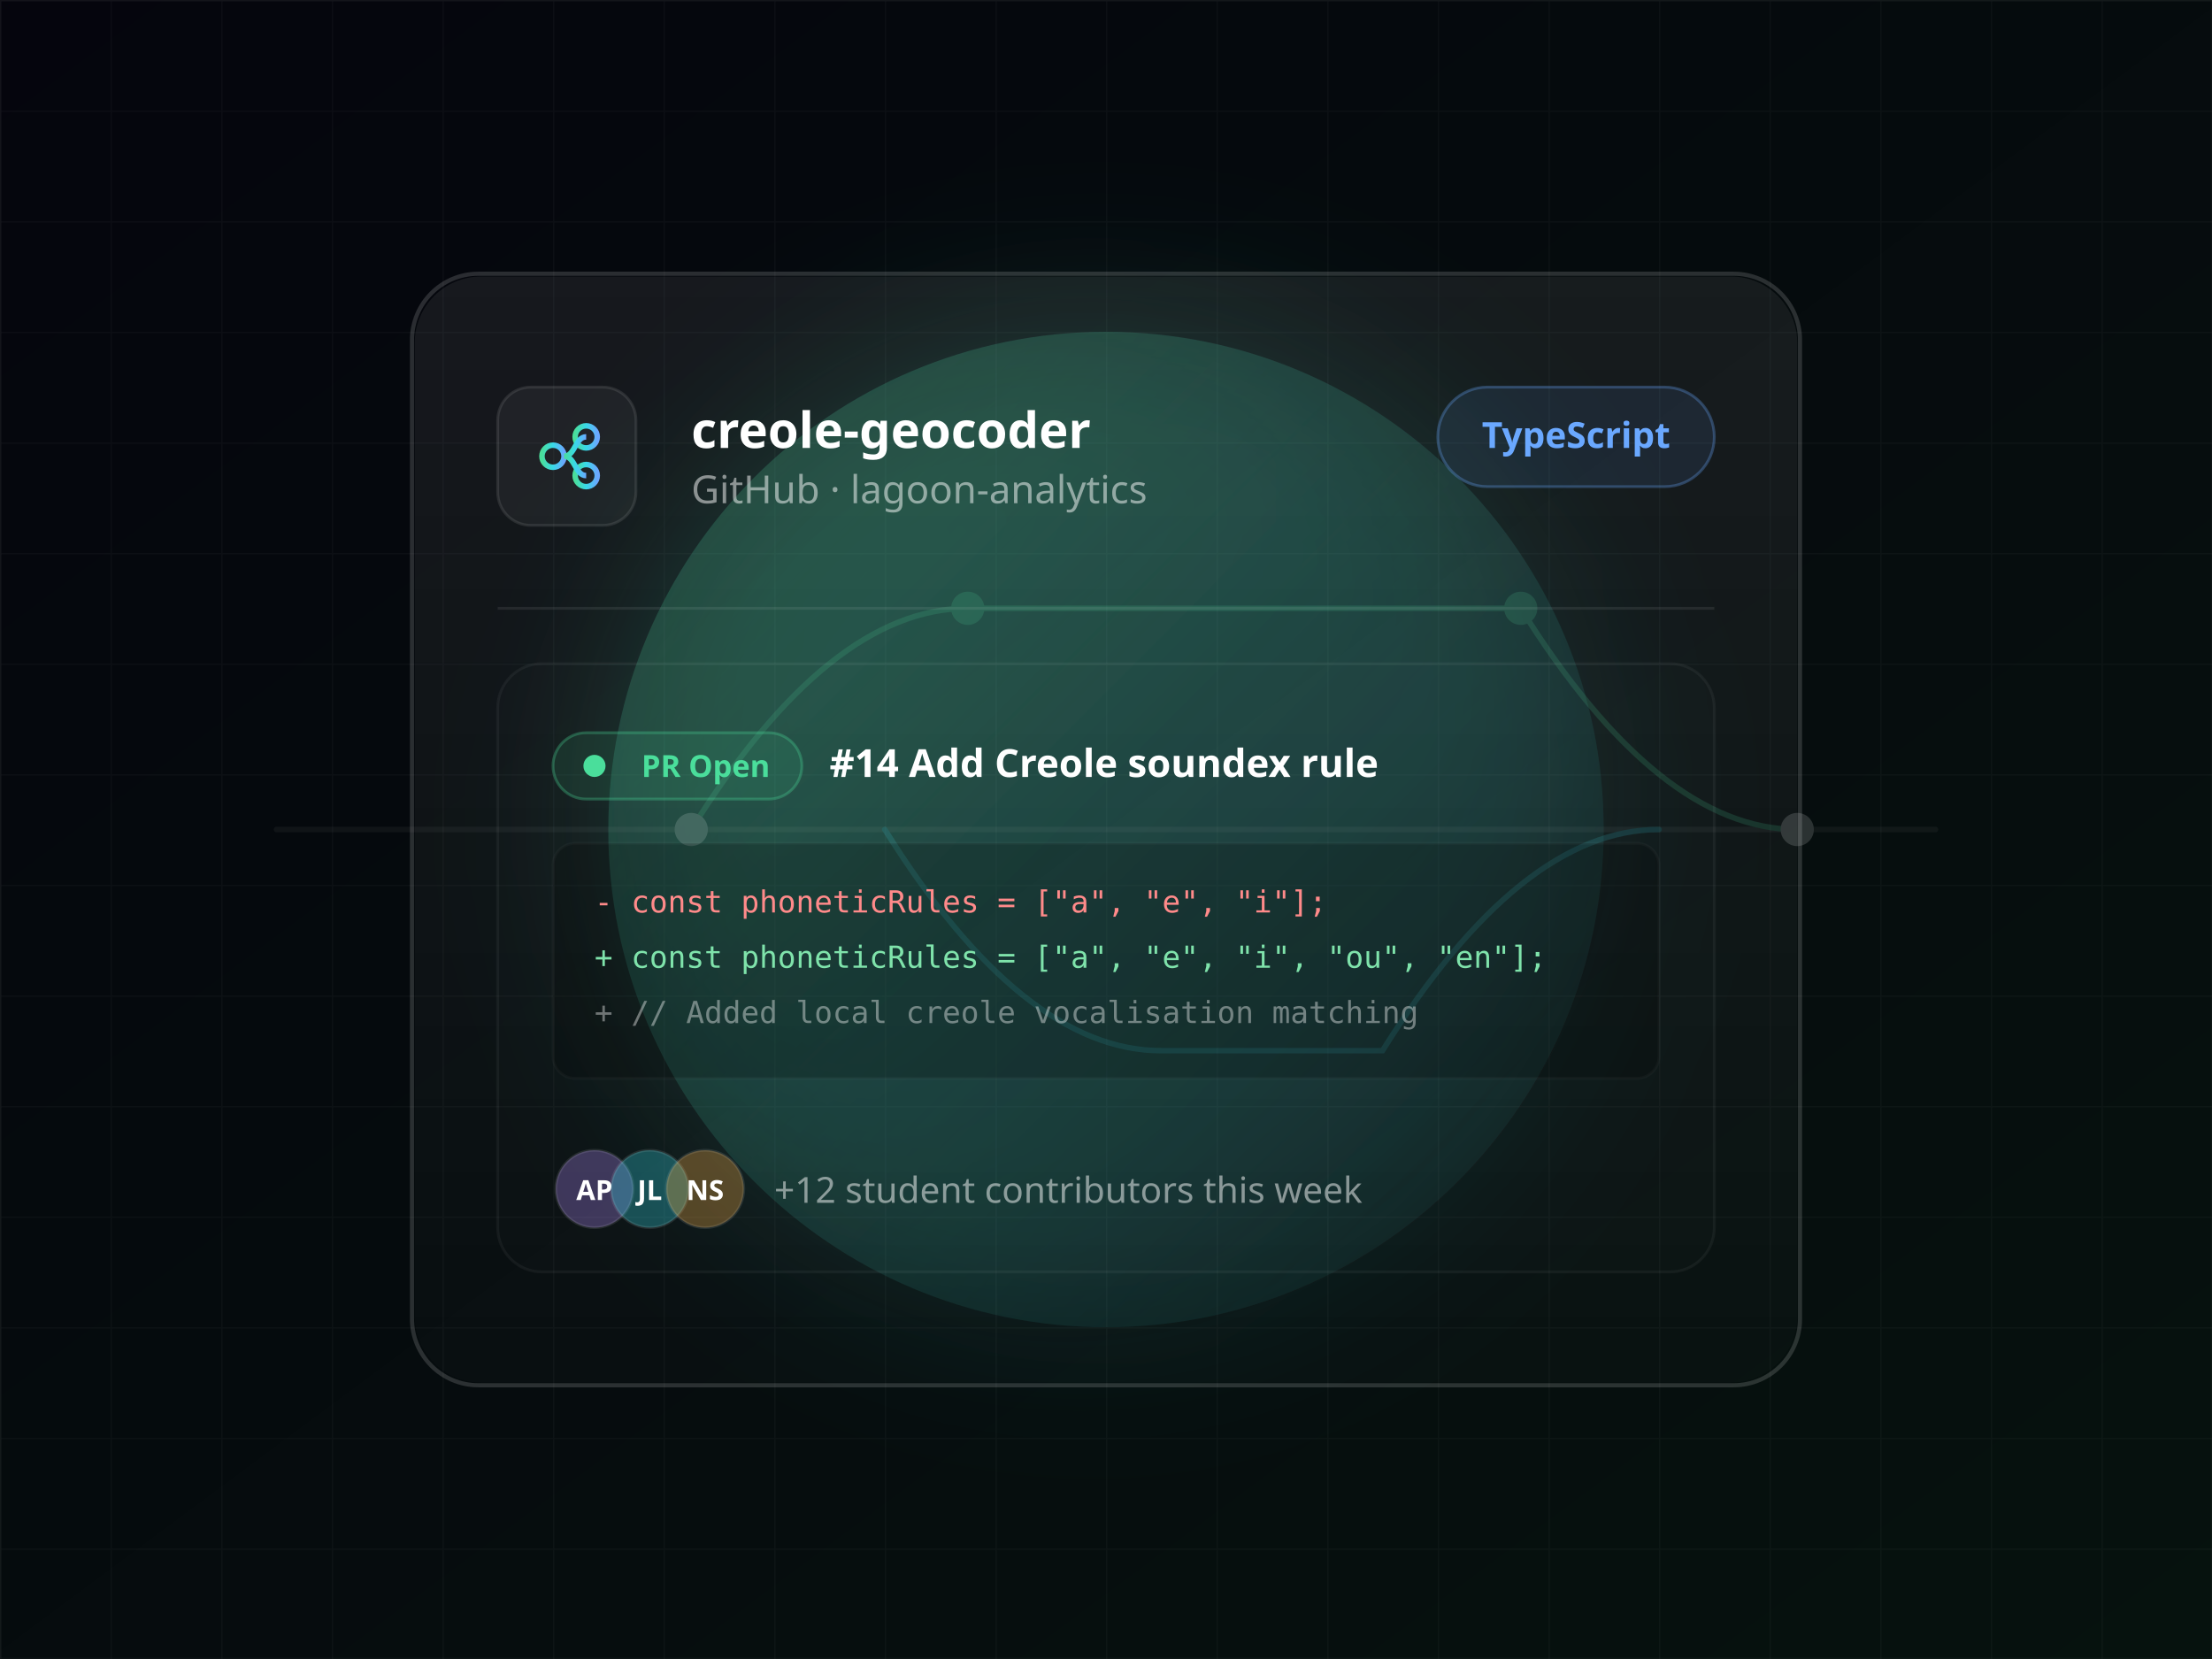
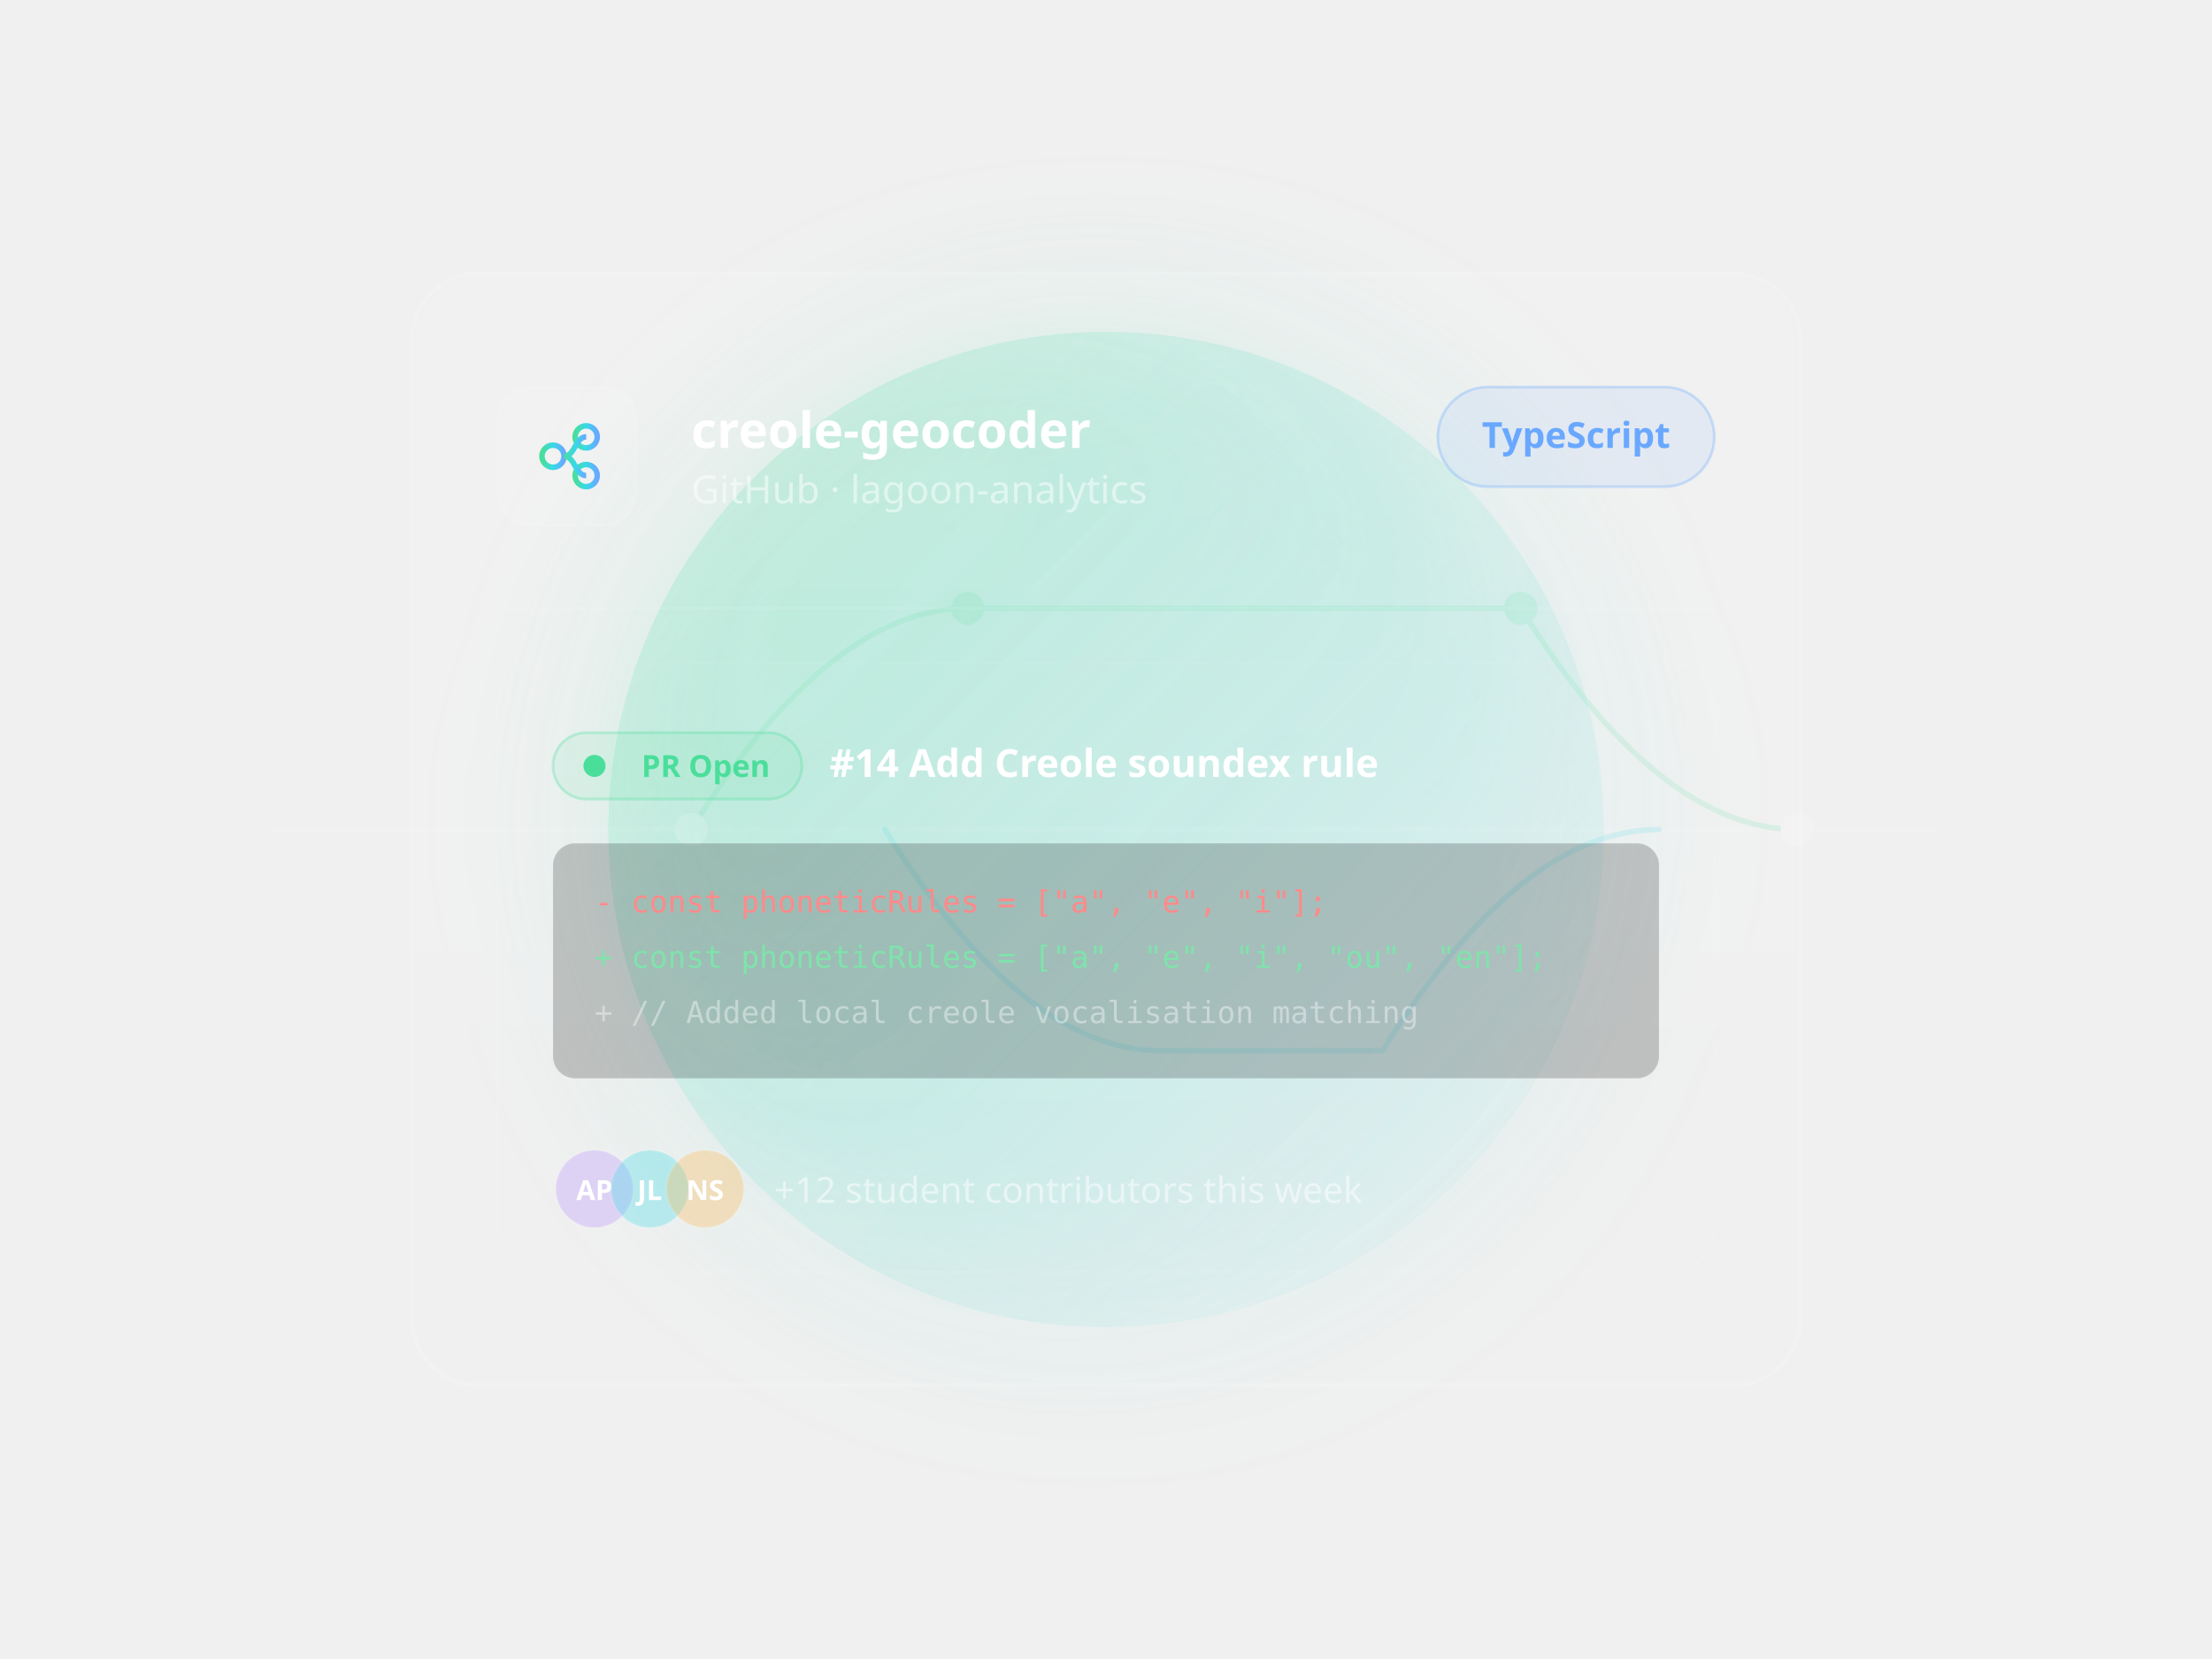
<svg xmlns="http://www.w3.org/2000/svg" viewBox="0 0 800 600" width="100%" height="100%">
  <defs>
    <linearGradient id="bgGrad" x1="0%" y1="0%" x2="100%" y2="100%">
      <stop offset="0%" stop-color="#05050d" />
      <stop offset="100%" stop-color="#06120e" />
    </linearGradient>
    <linearGradient id="palmGrad" x1="0%" y1="0%" x2="100%" y2="0%">
      <stop offset="0%" stop-color="#4ade9b" />
      <stop offset="50%" stop-color="#38d9e8" />
      <stop offset="100%" stop-color="#6aa8ff" />
    </linearGradient>
    <linearGradient id="glowGrad" x1="0%" y1="0%" x2="100%" y2="100%">
      <stop offset="0%" stop-color="rgba(74, 222, 155, 0.4)" />
      <stop offset="100%" stop-color="rgba(56, 217, 232, 0.05)" />
    </linearGradient>
    <linearGradient id="cardGrad" x1="0%" y1="0%" x2="0%" y2="100%">
      <stop offset="0%" stop-color="rgba(255, 255, 255, 0.07)" />
      <stop offset="100%" stop-color="rgba(255, 255, 255, 0.01)" />
    </linearGradient>
    <filter id="glow" x="-20%" y="-20%" width="140%" height="140%">
      <feGaussianBlur stdDeviation="30" result="blur" />
      <feComposite in="SourceGraphic" in2="blur" operator="over" />
    </filter>
  </defs>
-   <rect width="100%" height="100%" fill="url(#bgGrad)" />
+   <rect width="100%" height="100%" fill="transparent" />
  <g stroke="rgba(255, 255, 255, 0.03)" stroke-width="1">
    <pattern id="grid" width="40" height="40" patternUnits="userSpaceOnUse">
      <path d="M 40 0 L 0 0 0 40" fill="none" />
    </pattern>
    <rect width="100%" height="100%" fill="url(#grid)" />
  </g>
  <circle cx="400" cy="300" r="180" fill="url(#glowGrad)" filter="url(#glow)" opacity="0.6" />
  <g opacity="0.15" stroke-width="2" stroke-linecap="round">
    <path d="M 100 300 H 700" stroke="rgba(255, 255, 255, 0.3)" />
    <path d="M 250 300 Q 300 220 350 220 H 550 Q 600 300 650 300" stroke="#4ade9b" fill="none" />
    <path d="M 320 300 Q 370 380 420 380 H 500 Q 550 300 600 300" stroke="#38d9e8" fill="none" />
    <circle cx="250" cy="300" r="6" fill="#ffffff" />
    <circle cx="350" cy="220" r="6" fill="#4ade9b" />
    <circle cx="550" cy="220" r="6" fill="#4ade9b" />
    <circle cx="650" cy="300" r="6" fill="#ffffff" />
  </g>
  <g transform="translate(150, 100)">
    <rect x="-1" y="-1" width="502" height="402" rx="24" fill="none" stroke="rgba(255, 255, 255, 0.15)" stroke-width="1.5" />
    <rect width="500" height="400" rx="24" fill="url(#cardGrad)" />
    <g transform="translate(30, 40)">
      <rect width="50" height="50" rx="12" fill="rgba(255, 255, 255, 0.05)" stroke="rgba(255, 255, 255, 0.1)" stroke-width="1" />
      <circle cx="20" cy="25" r="4" fill="none" stroke="url(#palmGrad)" stroke-width="2" />
      <circle cx="32" cy="18" r="4" fill="none" stroke="url(#palmGrad)" stroke-width="2" />
      <circle cx="32" cy="32" r="4" fill="none" stroke="url(#palmGrad)" stroke-width="2" />
      <path d="M 24 25 C 28 25 28 18 32 18 M 24 25 C 28 25 28 32 32 32" fill="none" stroke="url(#palmGrad)" stroke-width="2" />
      <text x="70" y="22" font-family="system-ui, sans-serif" font-weight="600" font-size="18" fill="#ffffff">creole-geocoder</text>
      <text x="70" y="42" font-family="system-ui, sans-serif" font-size="14" fill="rgba(255, 255, 255, 0.5)">GitHub · lagoon-analytics</text>
    </g>
    <g transform="translate(370, 40)">
      <rect width="100" height="36" rx="18" fill="rgba(106, 168, 255, 0.1)" stroke="rgba(106, 168, 255, 0.3)" stroke-width="1" />
      <text x="50" y="22" font-family="system-ui, sans-serif" font-weight="700" font-size="13" fill="#6aa8ff" text-anchor="middle">TypeScript</text>
    </g>
    <line x1="30" y1="120" x2="470" y2="120" stroke="rgba(255, 255, 255, 0.08)" stroke-width="1" />
    <g transform="translate(30, 140)">
      <rect width="440" height="220" rx="16" fill="rgba(255, 255, 255, 0.01)" stroke="rgba(255, 255, 255, 0.05)" stroke-width="1" />
      <g transform="translate(20, 25)">
        <rect width="90" height="24" rx="12" fill="rgba(74, 222, 155, 0.1)" stroke="rgba(74, 222, 155, 0.3)" stroke-width="1" />
        <circle cx="15" cy="12" r="4" fill="#4ade9b" />
        <text x="32" y="16" font-family="system-ui, sans-serif" font-weight="600" font-size="11" fill="#4ade9b">PR Open</text>
        <text x="100" y="16" font-family="system-ui, sans-serif" font-weight="600" font-size="14" fill="#ffffff">#14 Add Creole soundex rule</text>
      </g>
      <g transform="translate(20, 65)">
        <rect width="400" height="85" rx="8" fill="rgba(0, 0, 0, 0.2)" stroke="rgba(255, 255, 255, 0.03)" stroke-width="1" />
        <g font-family="monospace" font-size="11" xml:space="preserve">
          <text x="15" y="25" fill="#ff8a8a">- const phoneticRules = ["a", "e", "i"];</text>
          <text x="15" y="45" fill="#7fe3ab">+ const phoneticRules = ["a", "e", "i", "ou", "en"];</text>
          <text x="15" y="65" fill="rgba(255, 255, 255, 0.4)">+ // Added local creole vocalisation matching</text>
        </g>
      </g>
      <g transform="translate(20, 175)">
        <circle cx="15" cy="15" r="14" fill="rgba(181, 140, 255, 0.3)" stroke="rgba(255, 255, 255, 0.1)" stroke-width="1" />
        <text x="15" y="19" font-family="system-ui, sans-serif" font-weight="700" font-size="10" fill="#ffffff" text-anchor="middle">AP</text>
        <circle cx="35" cy="15" r="14" fill="rgba(56, 217, 232, 0.3)" stroke="rgba(255, 255, 255, 0.1)" stroke-width="1" />
        <text x="35" y="19" font-family="system-ui, sans-serif" font-weight="700" font-size="10" fill="#ffffff" text-anchor="middle">JL</text>
        <circle cx="55" cy="15" r="14" fill="rgba(255, 179, 71, 0.3)" stroke="rgba(255, 255, 255, 0.1)" stroke-width="1" />
        <text x="55" y="19" font-family="system-ui, sans-serif" font-weight="700" font-size="10" fill="#ffffff" text-anchor="middle">NS</text>
        <text x="80" y="20" font-family="system-ui, sans-serif" font-size="13" fill="rgba(255, 255, 255, 0.5)">+12 student contributors this week</text>
      </g>
    </g>
  </g>
</svg>
